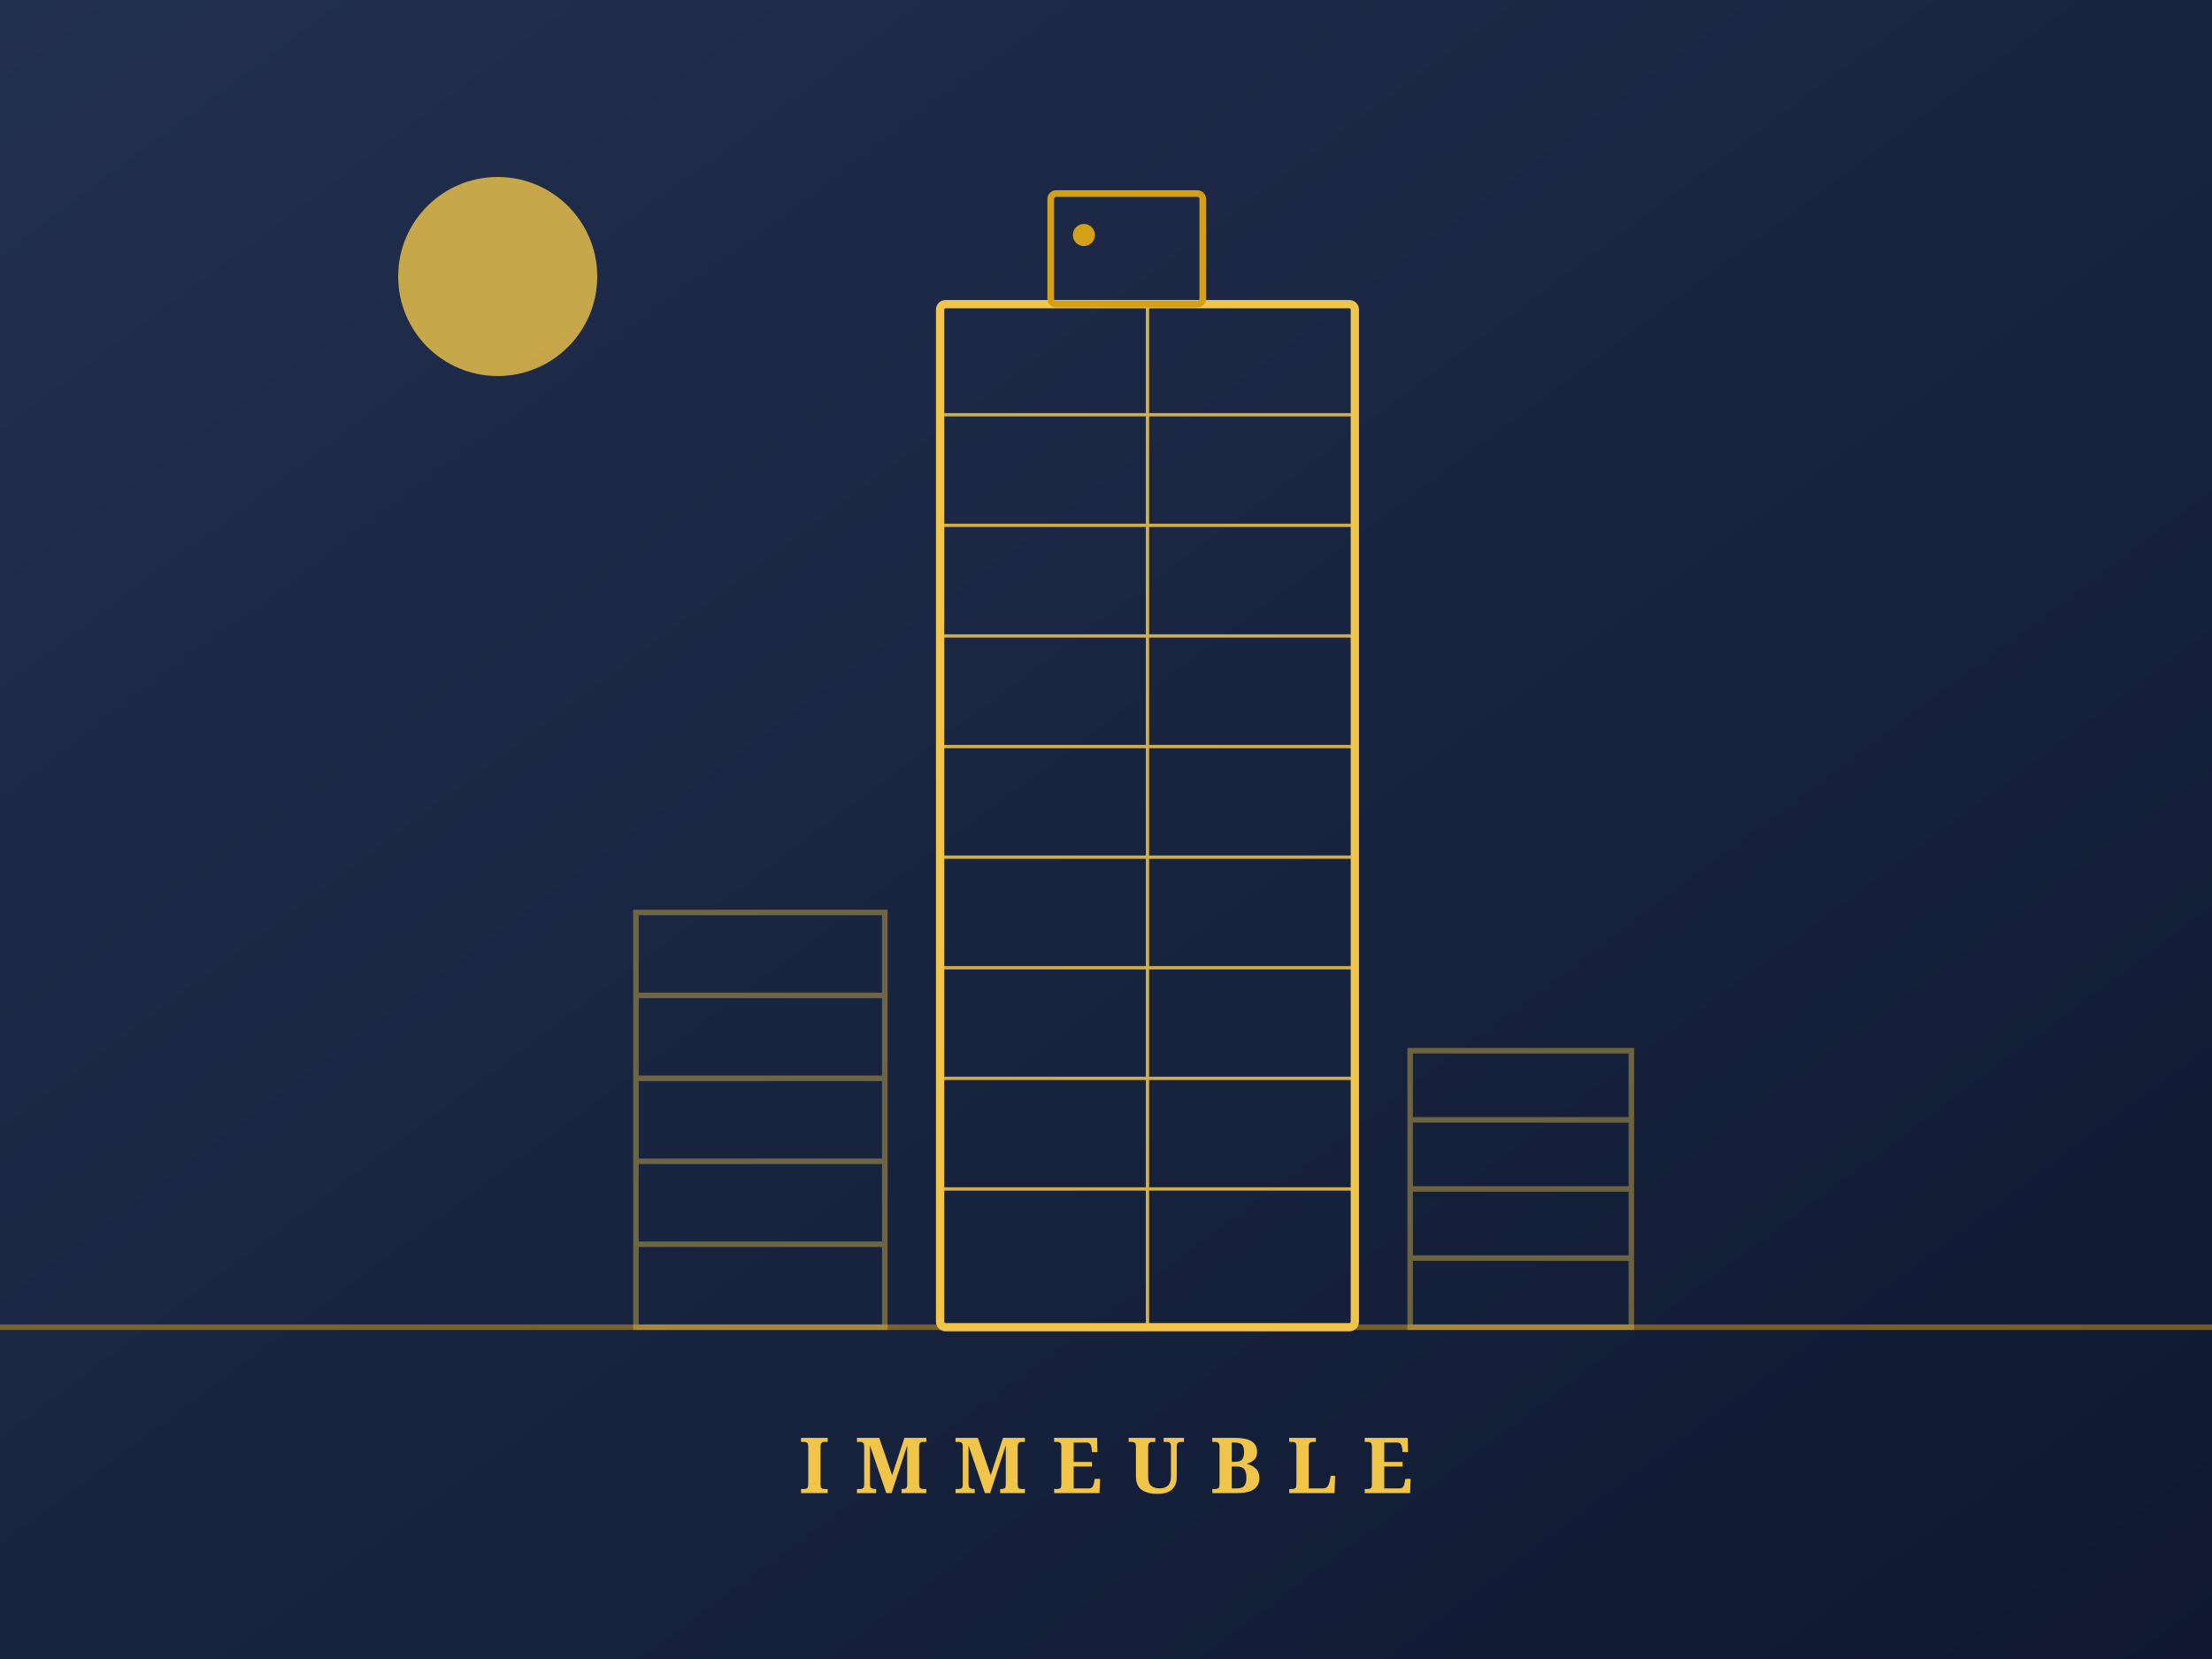
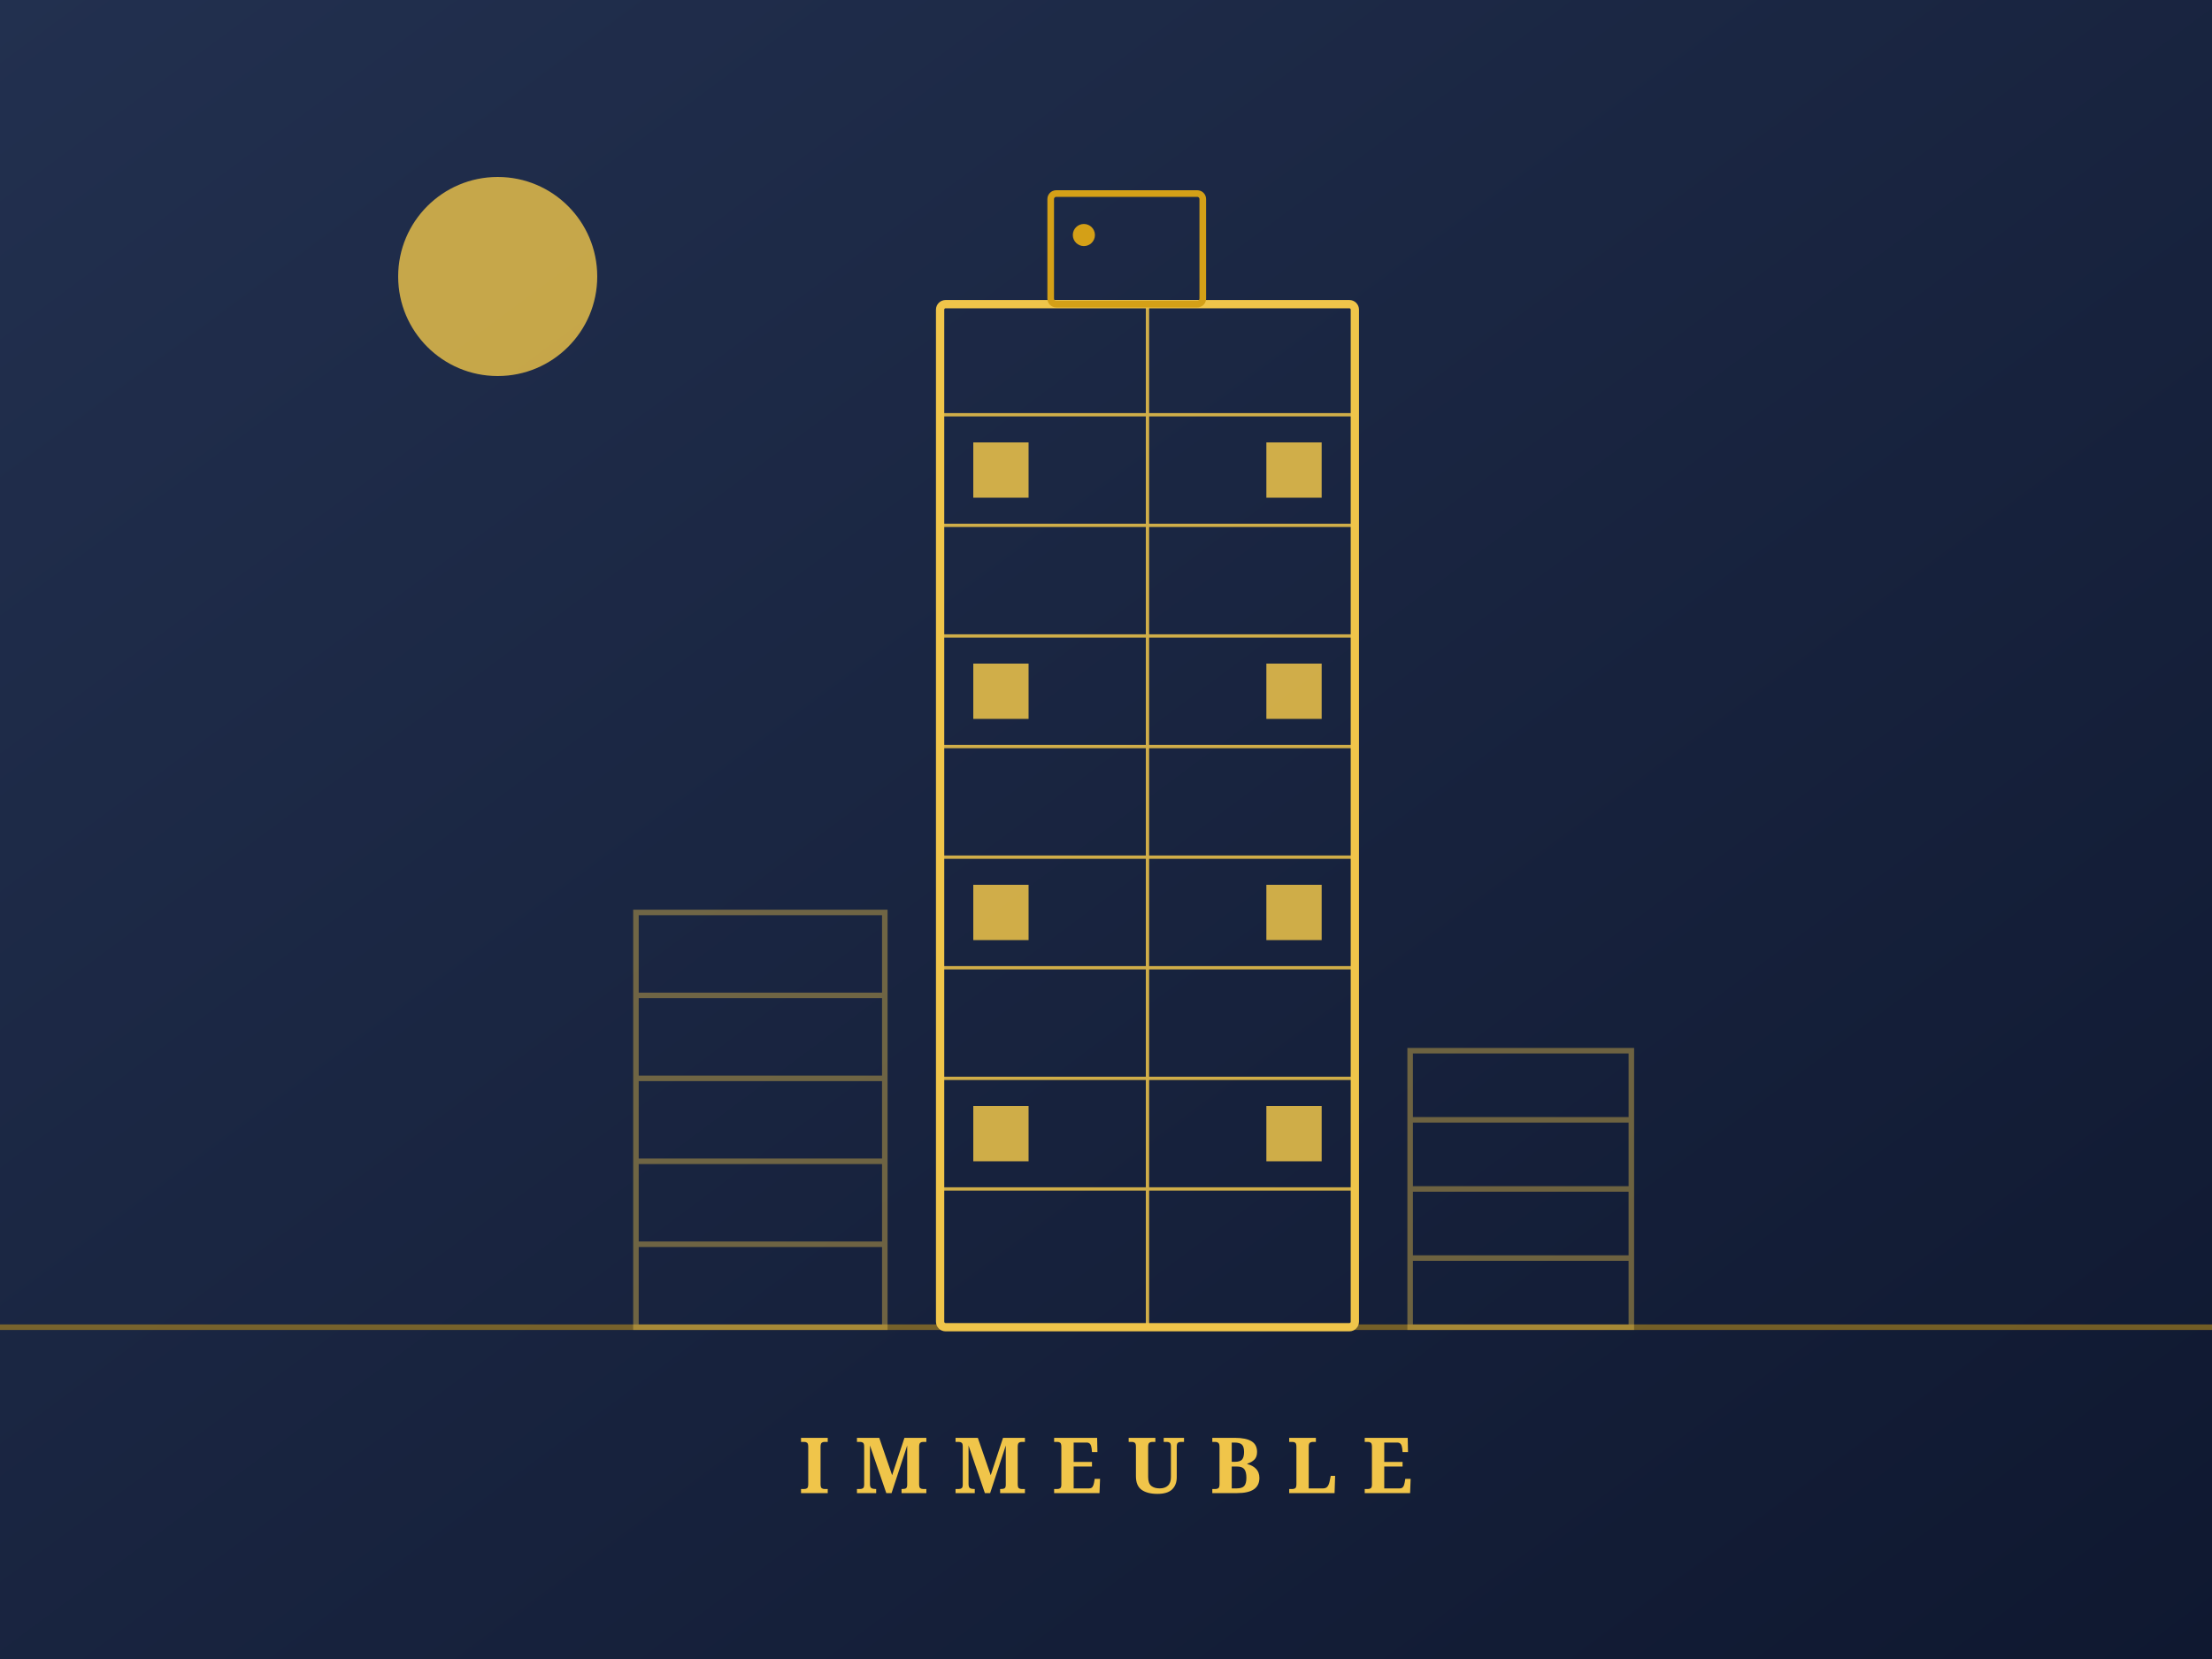
<svg xmlns="http://www.w3.org/2000/svg" viewBox="0 0 800 600" width="800" height="600">
  <defs>
    <linearGradient id="bg" x1="0" y1="0" x2="1" y2="1">
      <stop offset="0" stop-color="#22304F" />
      <stop offset="1" stop-color="#0F1830" />
    </linearGradient>
  </defs>
+   <style>
+ @keyframes sunPulse{0%,100%{opacity:.8}50%{opacity:.45}}
+ @keyframes winTwinkle{0%,100%{opacity:1}50%{opacity:.25}}
+ .sun{animation:sunPulse 4s ease-in-out infinite}
+ .win{animation:winTwinkle 2.6s ease-in-out infinite}
+ @media (prefers-reduced-motion: reduce){.sun,.win{animation:none}}
+ </style>
  <rect width="800" height="600" fill="url(#bg)" />
-   <circle cx="180" cy="100" r="36" fill="#F0C54A" opacity=".8" />
+   <circle class="sun" cx="180" cy="100" r="36" fill="#F0C54A" opacity=".8" />
  <line x1="0" y1="480" x2="800" y2="480" stroke="#D4A017" stroke-width="2" opacity=".5" />
  <g stroke="#F0C54A" stroke-width="2" fill="none" opacity=".4">
    <rect x="230" y="330" width="90" height="150" />
    <line x1="230" y1="360" x2="320" y2="360" />
    <line x1="230" y1="390" x2="320" y2="390" />
    <line x1="230" y1="420" x2="320" y2="420" />
    <line x1="230" y1="450" x2="320" y2="450" />
  </g>
  <rect x="340" y="110" width="150" height="370" rx="2" fill="none" stroke="#F0C54A" stroke-width="3" />
  <g stroke="#F0C54A" stroke-width="1.2" opacity=".85">
    <line x1="340" y1="150" x2="490" y2="150" />
    <line x1="340" y1="190" x2="490" y2="190" />
    <line x1="340" y1="230" x2="490" y2="230" />
    <line x1="340" y1="270" x2="490" y2="270" />
    <line x1="340" y1="310" x2="490" y2="310" />
    <line x1="340" y1="350" x2="490" y2="350" />
    <line x1="340" y1="390" x2="490" y2="390" />
    <line x1="340" y1="430" x2="490" y2="430" />
    <line x1="415" y1="110" x2="415" y2="480" />
  </g>
+   <g fill="#F0C54A">
+     <rect class="win" style="animation-delay:.2s" x="352" y="160" width="20" height="20" opacity=".85" />
+     <rect class="win" style="animation-delay:1.5s" x="458" y="160" width="20" height="20" opacity=".85" />
+     <rect class="win" style="animation-delay:.8s" x="352" y="240" width="20" height="20" opacity=".85" />
+     <rect class="win" style="animation-delay:2.1s" x="458" y="240" width="20" height="20" opacity=".85" />
+     <rect class="win" style="animation-delay:1.9s" x="352" y="320" width="20" height="20" opacity=".85" />
+     <rect class="win" style="animation-delay:.5s" x="458" y="320" width="20" height="20" opacity=".85" />
+     <rect class="win" style="animation-delay:1.1s" x="352" y="400" width="20" height="20" opacity=".85" />
+     <rect class="win" style="animation-delay:2.4s" x="458" y="400" width="20" height="20" opacity=".85" />
+   </g>
  <rect x="380" y="70" width="55" height="40" rx="2" fill="none" stroke="#D4A017" stroke-width="2.4" />
  <circle cx="392" cy="85" r="4" fill="#D4A017" />
  <g stroke="#F0C54A" stroke-width="2" fill="none" opacity=".4">
    <rect x="510" y="380" width="80" height="100" />
    <line x1="510" y1="405" x2="590" y2="405" />
    <line x1="510" y1="430" x2="590" y2="430" />
    <line x1="510" y1="455" x2="590" y2="455" />
  </g>
  <text x="400" y="540" text-anchor="middle" font-family="Georgia, 'Fraunces', serif" font-size="28" letter-spacing="9" fill="#F0C54A" font-weight="600">IMMEUBLE</text>
</svg>
